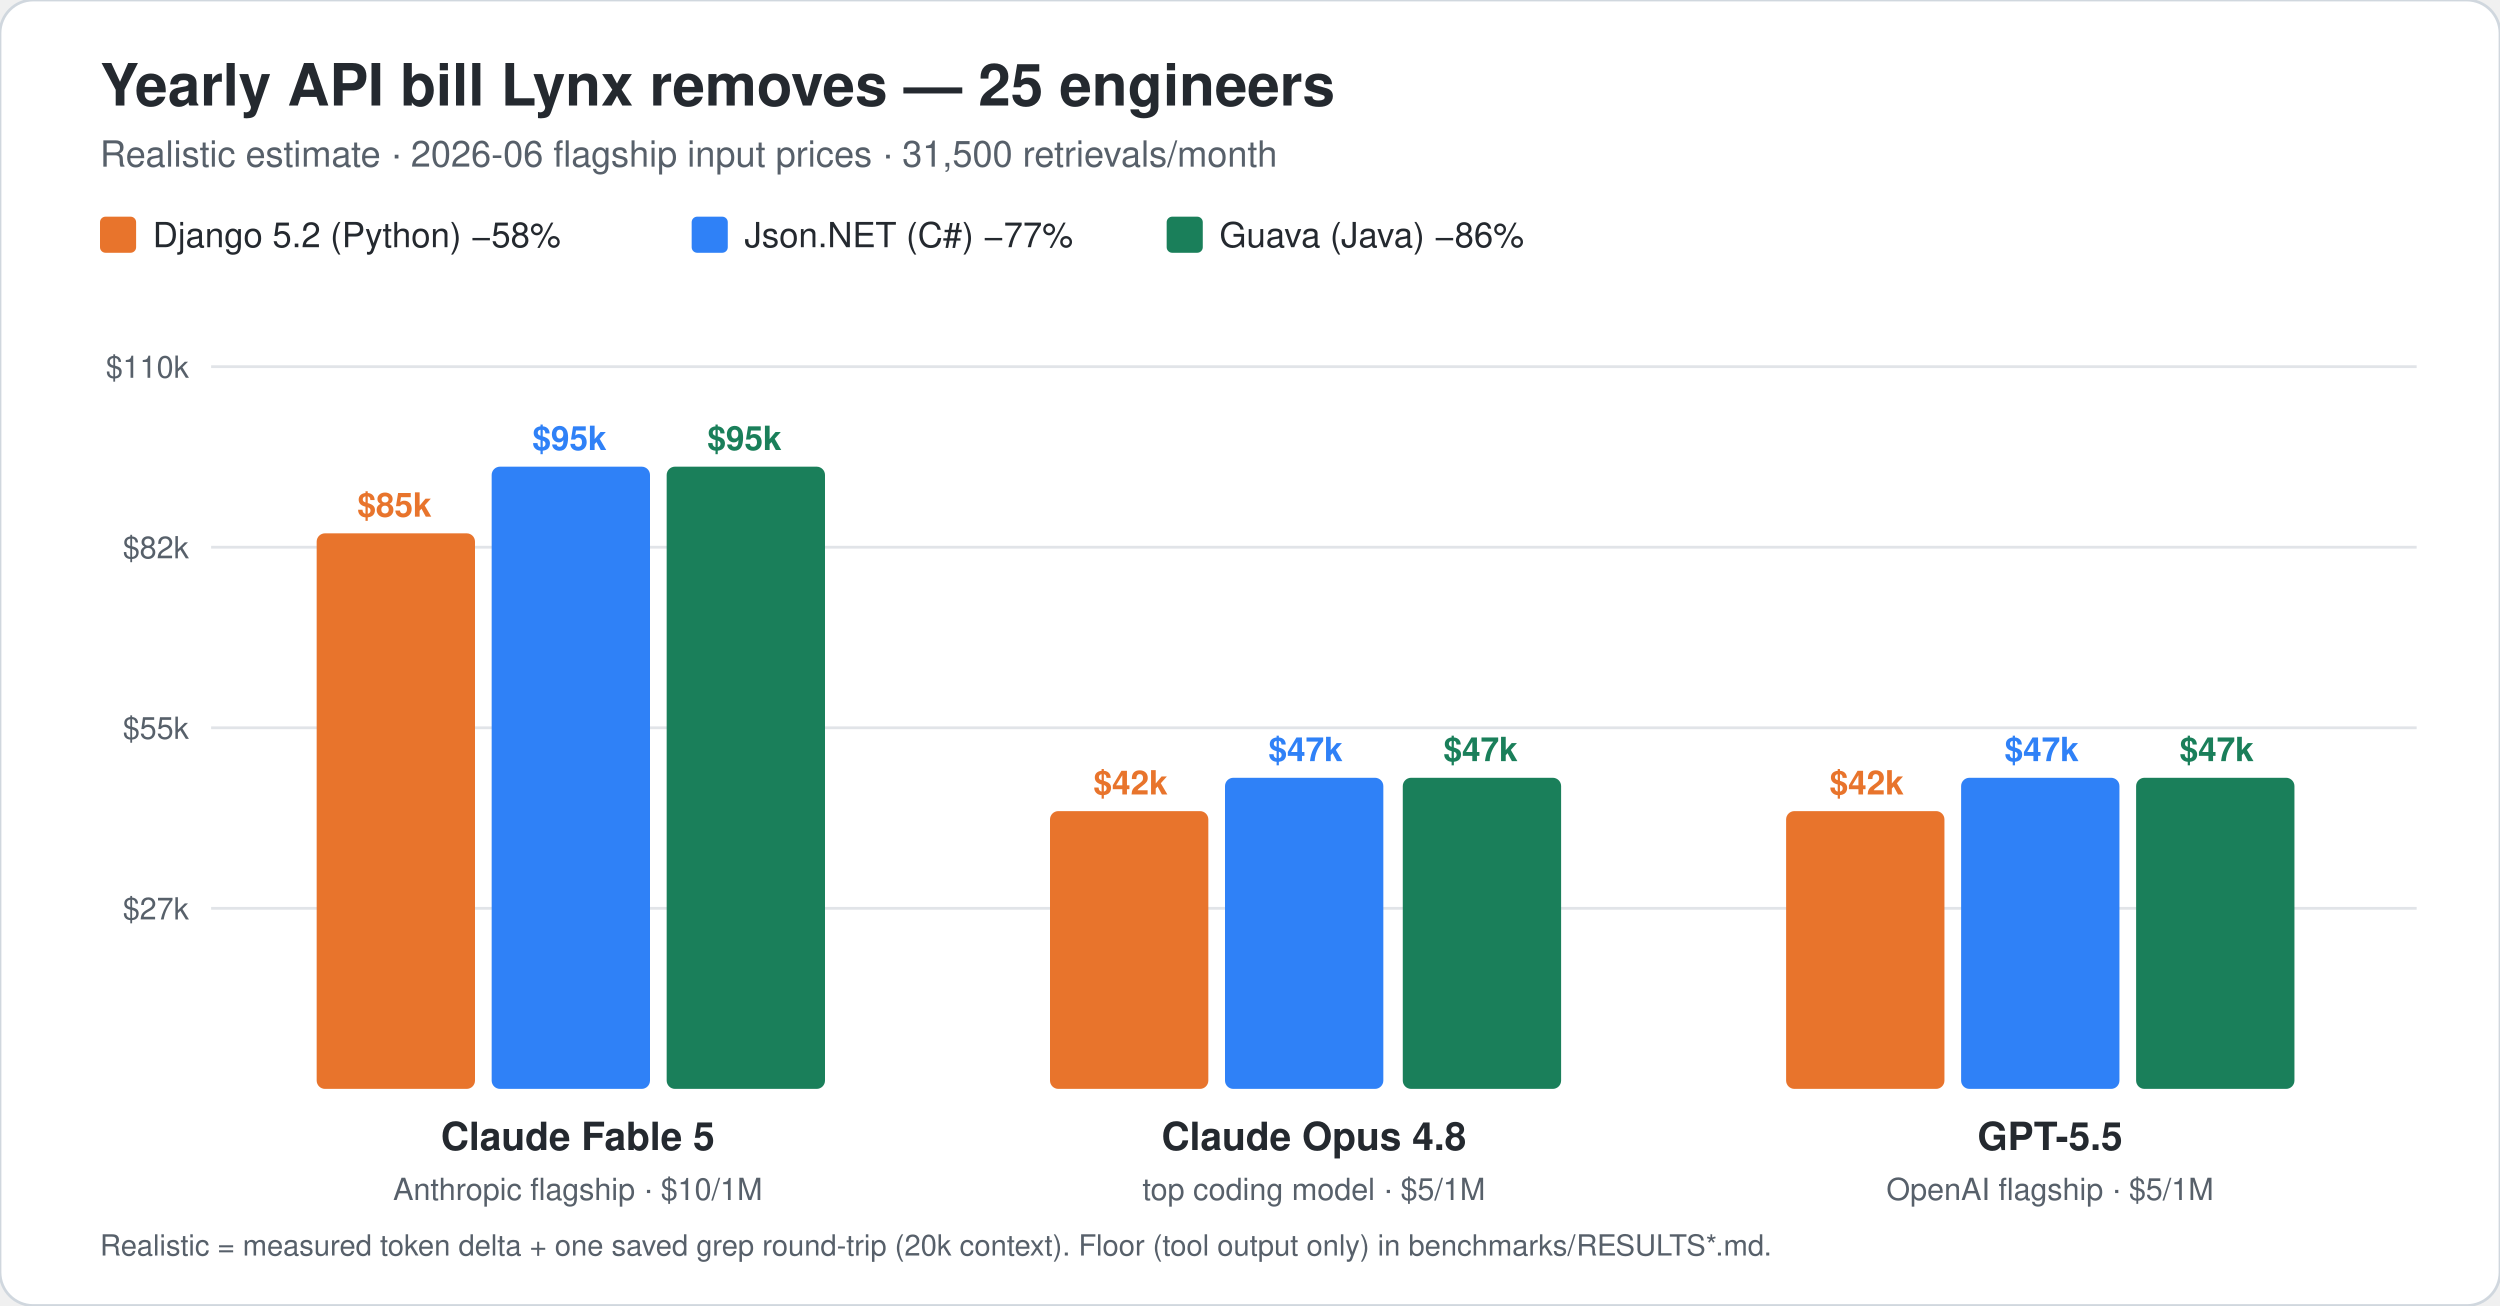
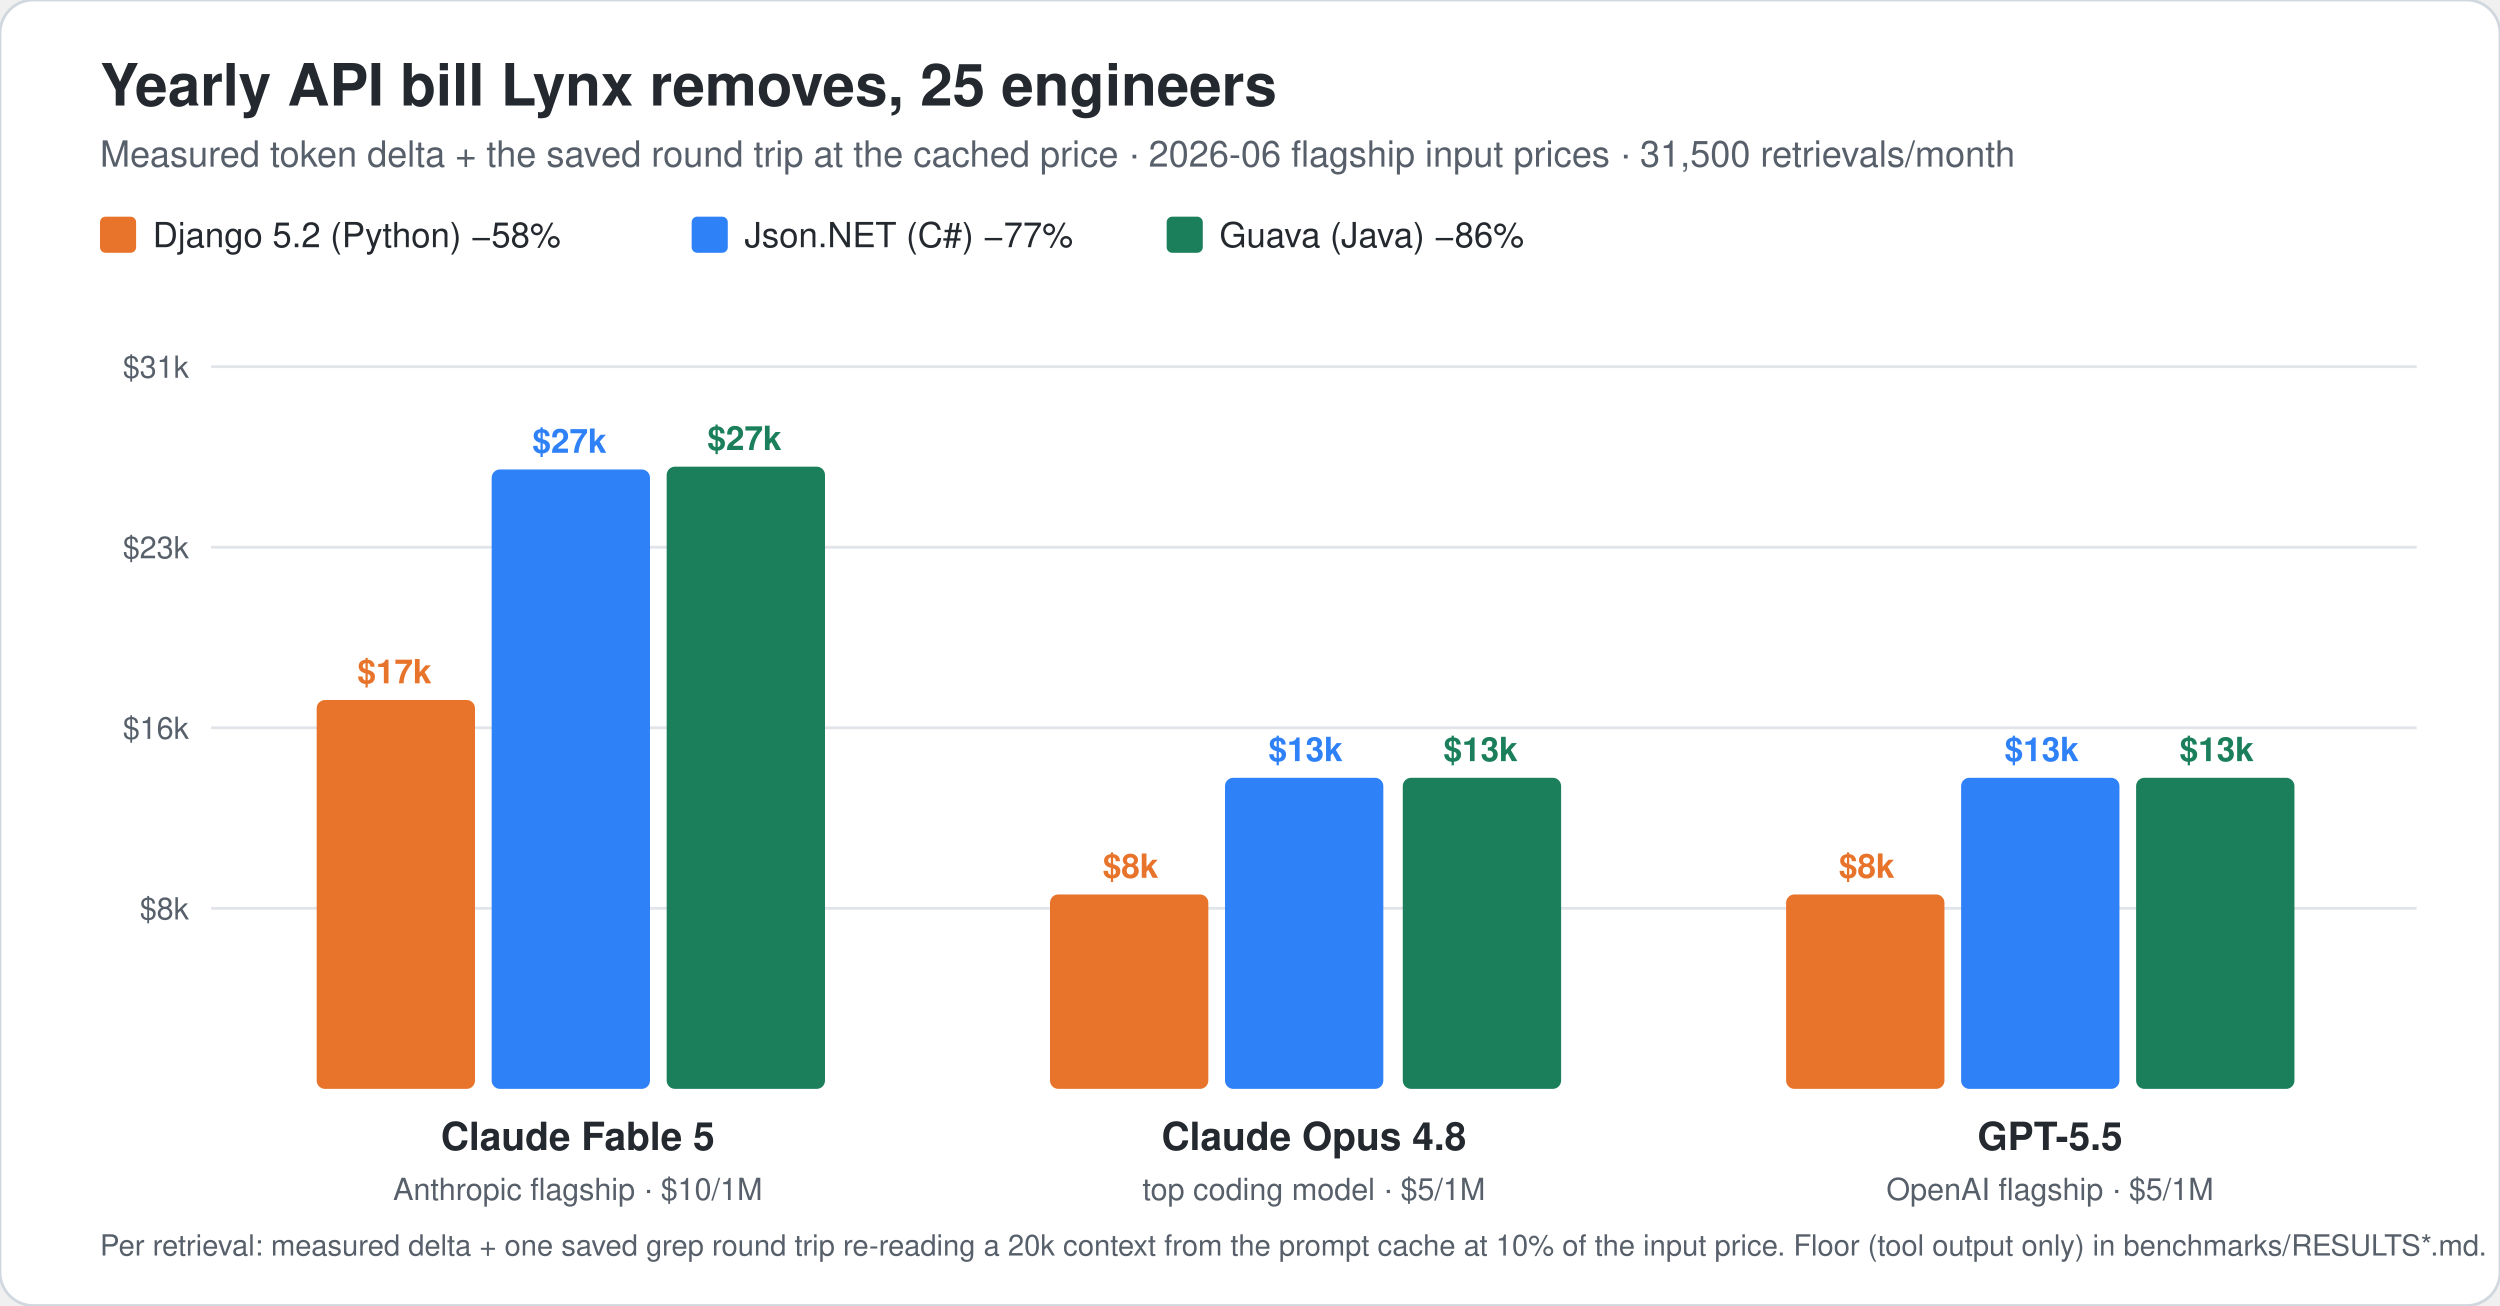
<svg xmlns="http://www.w3.org/2000/svg" width="900" height="470" viewBox="0 0 900 470" font-family="-apple-system,'Segoe UI',Helvetica,Arial,sans-serif">
  <rect x="0" y="0" width="900" height="470" rx="12" fill="#ffffff" stroke="#d0d7de" />
-   <text x="36" y="38" font-size="21" font-weight="800" fill="#24292f">Yearly API bill Lynx removes — 25 engineers</text>
-   <text x="36" y="60" font-size="13" fill="#57606a">Realistic estimate · 2026-06 flagship input prices · 31,500 retrievals/month</text>
+   <text x="36" y="38" font-size="21" font-weight="800" fill="#24292f">Yearly API bill Lynx removes, 25 engineers</text>
+   <text x="36" y="60" font-size="13" fill="#57606a">Measured token delta + the saved round trip at the cached price · 2026-06 flagship input prices · 31,500 retrievals/month</text>
  <rect x="36" y="78" width="13" height="13" rx="2" fill="#e8742c" />
  <text x="55" y="89" font-size="12.5" fill="#24292f">Django 5.2 (Python) −58%</text>
  <rect x="249" y="78" width="13" height="13" rx="2" fill="#2f81f7" />
  <text x="268" y="89" font-size="12.5" fill="#24292f">Json.NET (C#) −77%</text>
  <rect x="420" y="78" width="13" height="13" rx="2" fill="#1a7f5a" />
  <text x="439" y="89" font-size="12.5" fill="#24292f">Guava (Java) −86%</text>
  <line x1="76" y1="327" x2="870" y2="327" stroke="#e1e4e8" />
-   <text x="68" y="331" font-size="11" fill="#57606a" text-anchor="end">$27k</text>
+   <text x="68" y="331" font-size="11" fill="#57606a" text-anchor="end">$8k</text>
  <line x1="76" y1="262" x2="870" y2="262" stroke="#e1e4e8" />
-   <text x="68" y="266" font-size="11" fill="#57606a" text-anchor="end">$55k</text>
+   <text x="68" y="266" font-size="11" fill="#57606a" text-anchor="end">$16k</text>
  <line x1="76" y1="197" x2="870" y2="197" stroke="#e1e4e8" />
-   <text x="68" y="201" font-size="11" fill="#57606a" text-anchor="end">$82k</text>
+   <text x="68" y="201" font-size="11" fill="#57606a" text-anchor="end">$23k</text>
  <line x1="76" y1="132" x2="870" y2="132" stroke="#e1e4e8" />
-   <text x="68" y="136" font-size="11" fill="#57606a" text-anchor="end">$110k</text>
-   <rect x="114" y="192" width="57" height="200" rx="3" fill="#e8742c" />
-   <text x="142" y="186" font-size="12" font-weight="800" fill="#e8742c" text-anchor="middle">$85k</text>
-   <rect x="177" y="168" width="57" height="224" rx="3" fill="#2f81f7" />
-   <text x="205" y="162" font-size="12" font-weight="800" fill="#2f81f7" text-anchor="middle">$95k</text>
+   <text x="68" y="136" font-size="11" fill="#57606a" text-anchor="end">$31k</text>
+   <rect x="114" y="252" width="57" height="140" rx="3" fill="#e8742c" />
+   <text x="142" y="246" font-size="12" font-weight="800" fill="#e8742c" text-anchor="middle">$17k</text>
+   <rect x="177" y="169" width="57" height="223" rx="3" fill="#2f81f7" />
+   <text x="205" y="163" font-size="12" font-weight="800" fill="#2f81f7" text-anchor="middle">$27k</text>
  <rect x="240" y="168" width="57" height="224" rx="3" fill="#1a7f5a" />
-   <text x="268" y="162" font-size="12" font-weight="800" fill="#1a7f5a" text-anchor="middle">$95k</text>
-   <rect x="378" y="292" width="57" height="100" rx="3" fill="#e8742c" />
-   <text x="407" y="286" font-size="12" font-weight="800" fill="#e8742c" text-anchor="middle">$42k</text>
+   <text x="268" y="162" font-size="12" font-weight="800" fill="#1a7f5a" text-anchor="middle">$27k</text>
+   <rect x="378" y="322" width="57" height="70" rx="3" fill="#e8742c" />
+   <text x="407" y="316" font-size="12" font-weight="800" fill="#e8742c" text-anchor="middle">$8k</text>
  <rect x="441" y="280" width="57" height="112" rx="3" fill="#2f81f7" />
-   <text x="470" y="274" font-size="12" font-weight="800" fill="#2f81f7" text-anchor="middle">$47k</text>
+   <text x="470" y="274" font-size="12" font-weight="800" fill="#2f81f7" text-anchor="middle">$13k</text>
  <rect x="505" y="280" width="57" height="112" rx="3" fill="#1a7f5a" />
-   <text x="533" y="274" font-size="12" font-weight="800" fill="#1a7f5a" text-anchor="middle">$47k</text>
-   <rect x="643" y="292" width="57" height="100" rx="3" fill="#e8742c" />
-   <text x="672" y="286" font-size="12" font-weight="800" fill="#e8742c" text-anchor="middle">$42k</text>
+   <text x="533" y="274" font-size="12" font-weight="800" fill="#1a7f5a" text-anchor="middle">$13k</text>
+   <rect x="643" y="322" width="57" height="70" rx="3" fill="#e8742c" />
+   <text x="672" y="316" font-size="12" font-weight="800" fill="#e8742c" text-anchor="middle">$8k</text>
  <rect x="706" y="280" width="57" height="112" rx="3" fill="#2f81f7" />
-   <text x="735" y="274" font-size="12" font-weight="800" fill="#2f81f7" text-anchor="middle">$47k</text>
+   <text x="735" y="274" font-size="12" font-weight="800" fill="#2f81f7" text-anchor="middle">$13k</text>
  <rect x="769" y="280" width="57" height="112" rx="3" fill="#1a7f5a" />
-   <text x="798" y="274" font-size="12" font-weight="800" fill="#1a7f5a" text-anchor="middle">$47k</text>
+   <text x="798" y="274" font-size="12" font-weight="800" fill="#1a7f5a" text-anchor="middle">$13k</text>
  <text x="208" y="414" font-size="14" font-weight="700" fill="#24292f" text-anchor="middle">Claude Fable 5</text>
  <text x="208" y="432" font-size="11" fill="#57606a" text-anchor="middle">Anthropic flagship · $10/1M</text>
  <text x="473" y="414" font-size="14" font-weight="700" fill="#24292f" text-anchor="middle">Claude Opus 4.8</text>
  <text x="473" y="432" font-size="11" fill="#57606a" text-anchor="middle">top coding model · $5/1M</text>
  <text x="738" y="414" font-size="14" font-weight="700" fill="#24292f" text-anchor="middle">GPT-5.5</text>
  <text x="738" y="432" font-size="11" fill="#57606a" text-anchor="middle">OpenAI flagship · $5/1M</text>
-   <text x="36" y="452" font-size="10.5" fill="#57606a">Realistic = measured token delta + one saved grep round-trip (20k context). Floor (tool output only) in benchmarks/RESULTS*.md.</text>
+   <text x="36" y="452" font-size="10.5" fill="#57606a">Per retrieval: measured delta + one saved grep round trip re-reading a 20k context from the prompt cache at 10% of the input price. Floor (tool output only) in benchmarks/RESULTS*.md.</text>
</svg>
